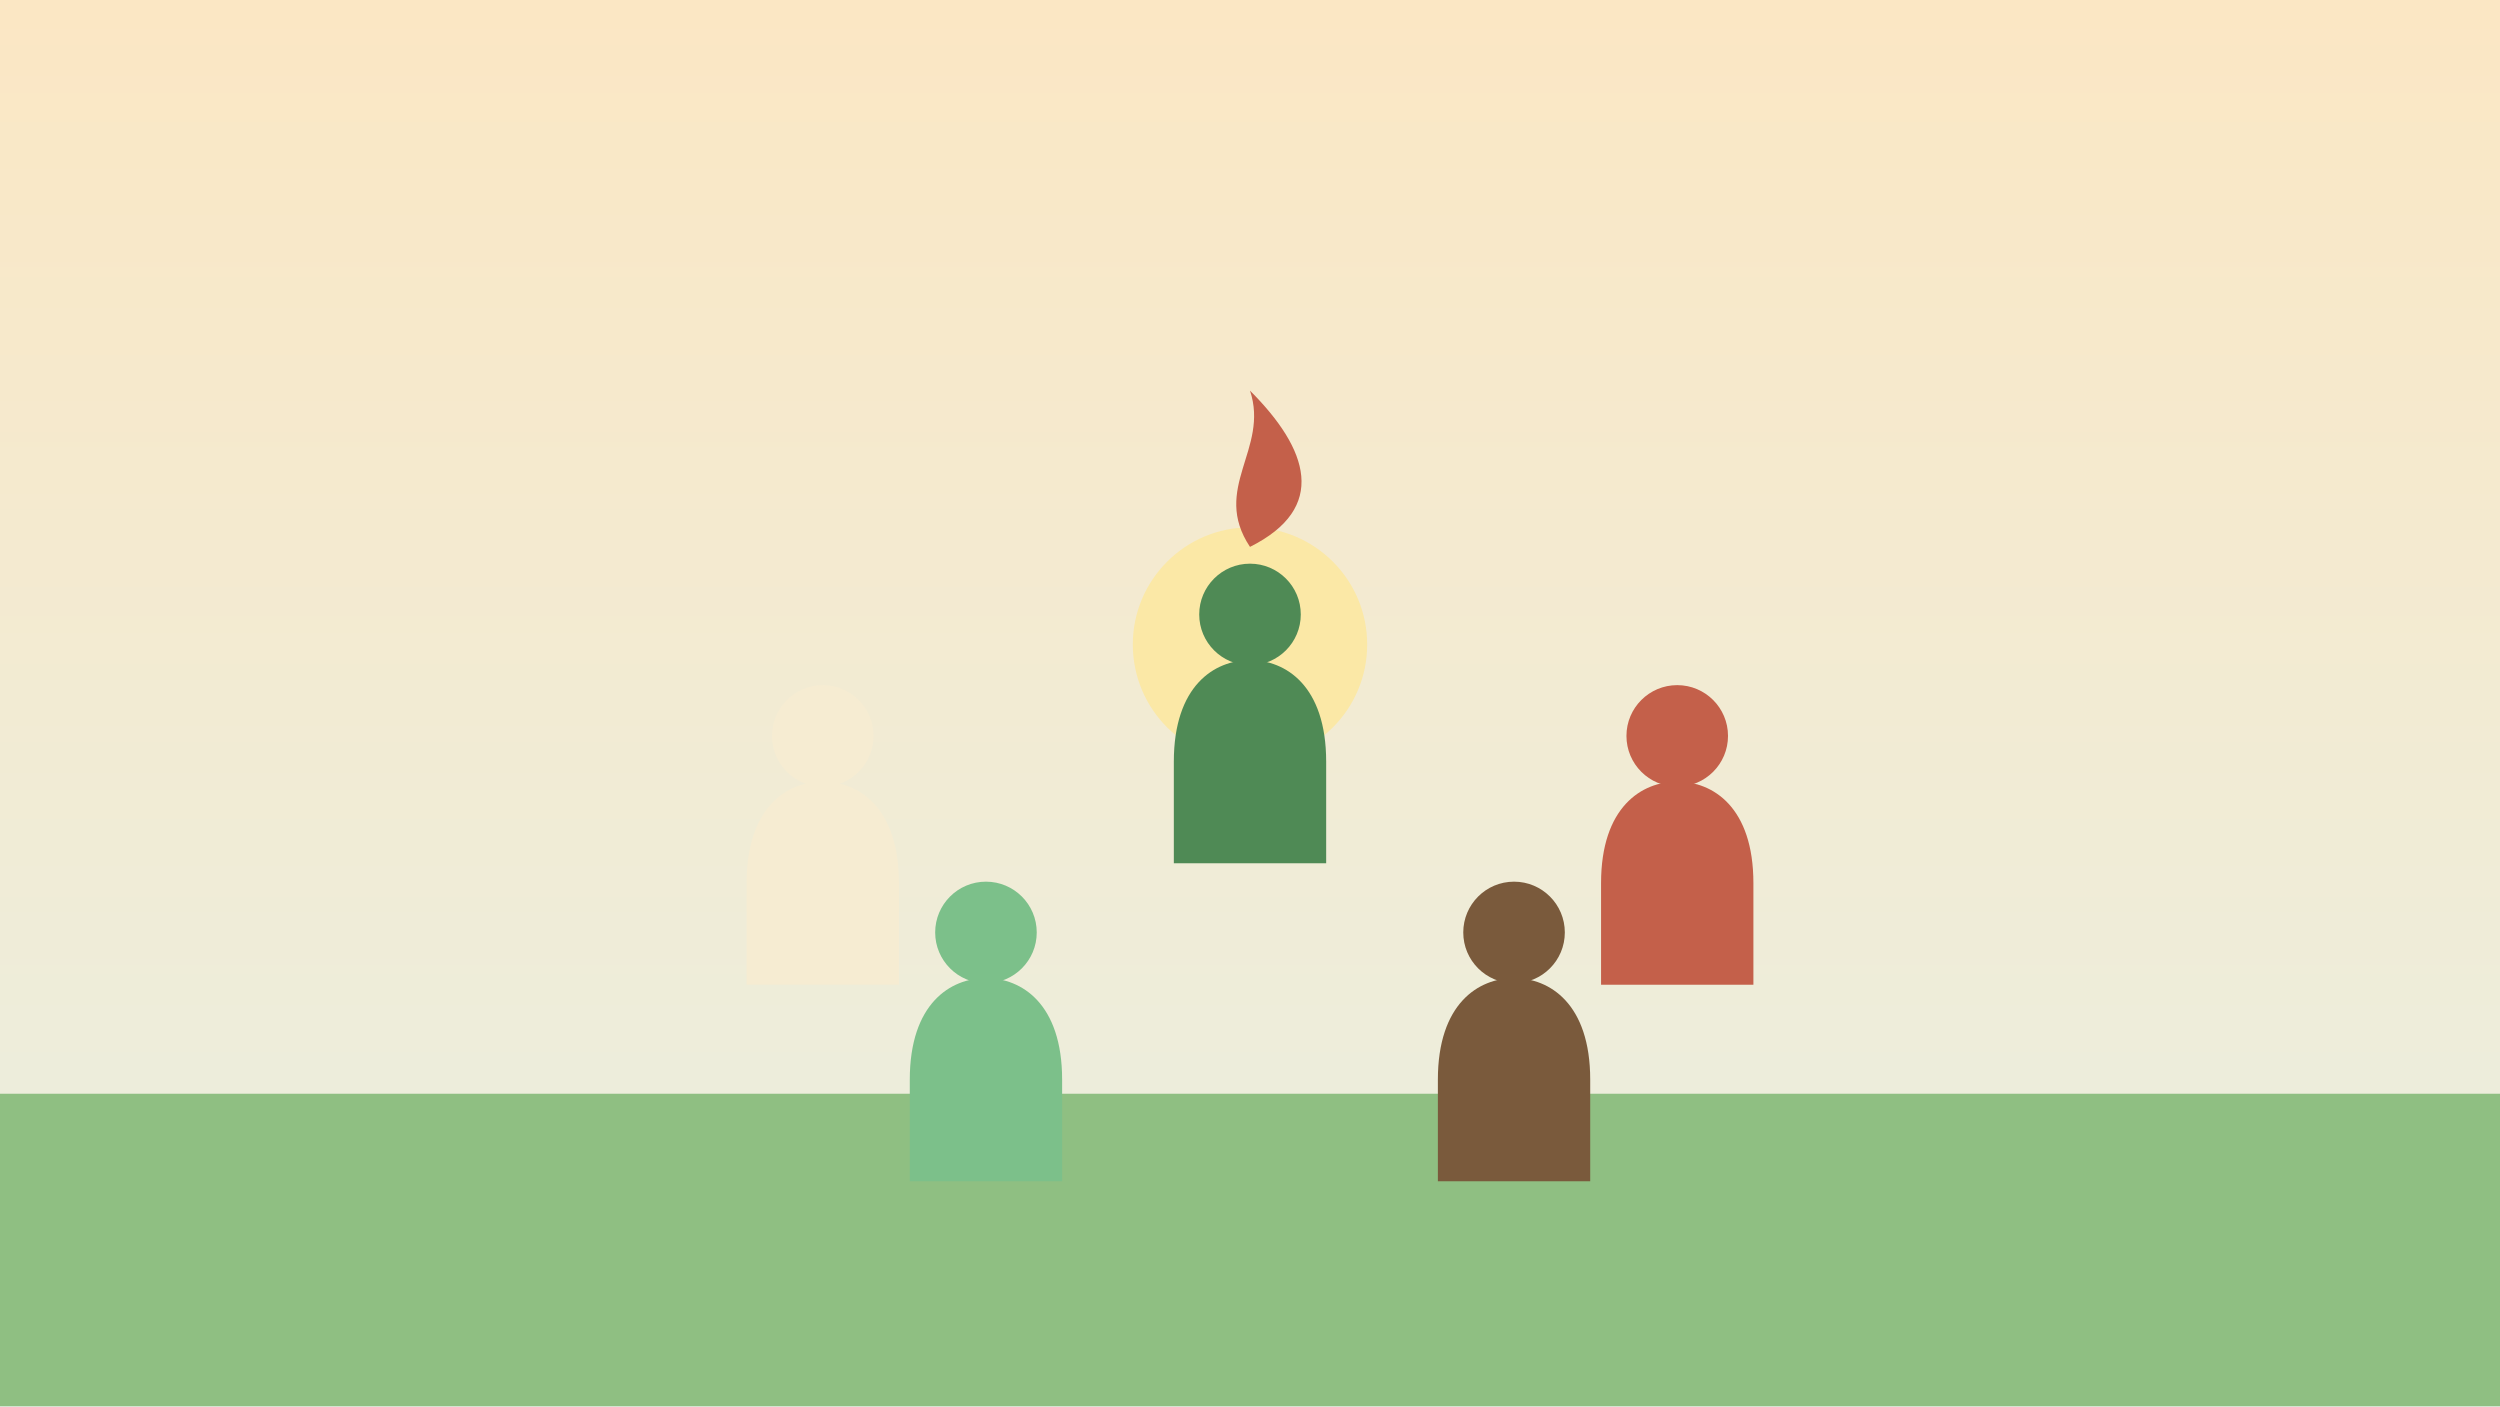
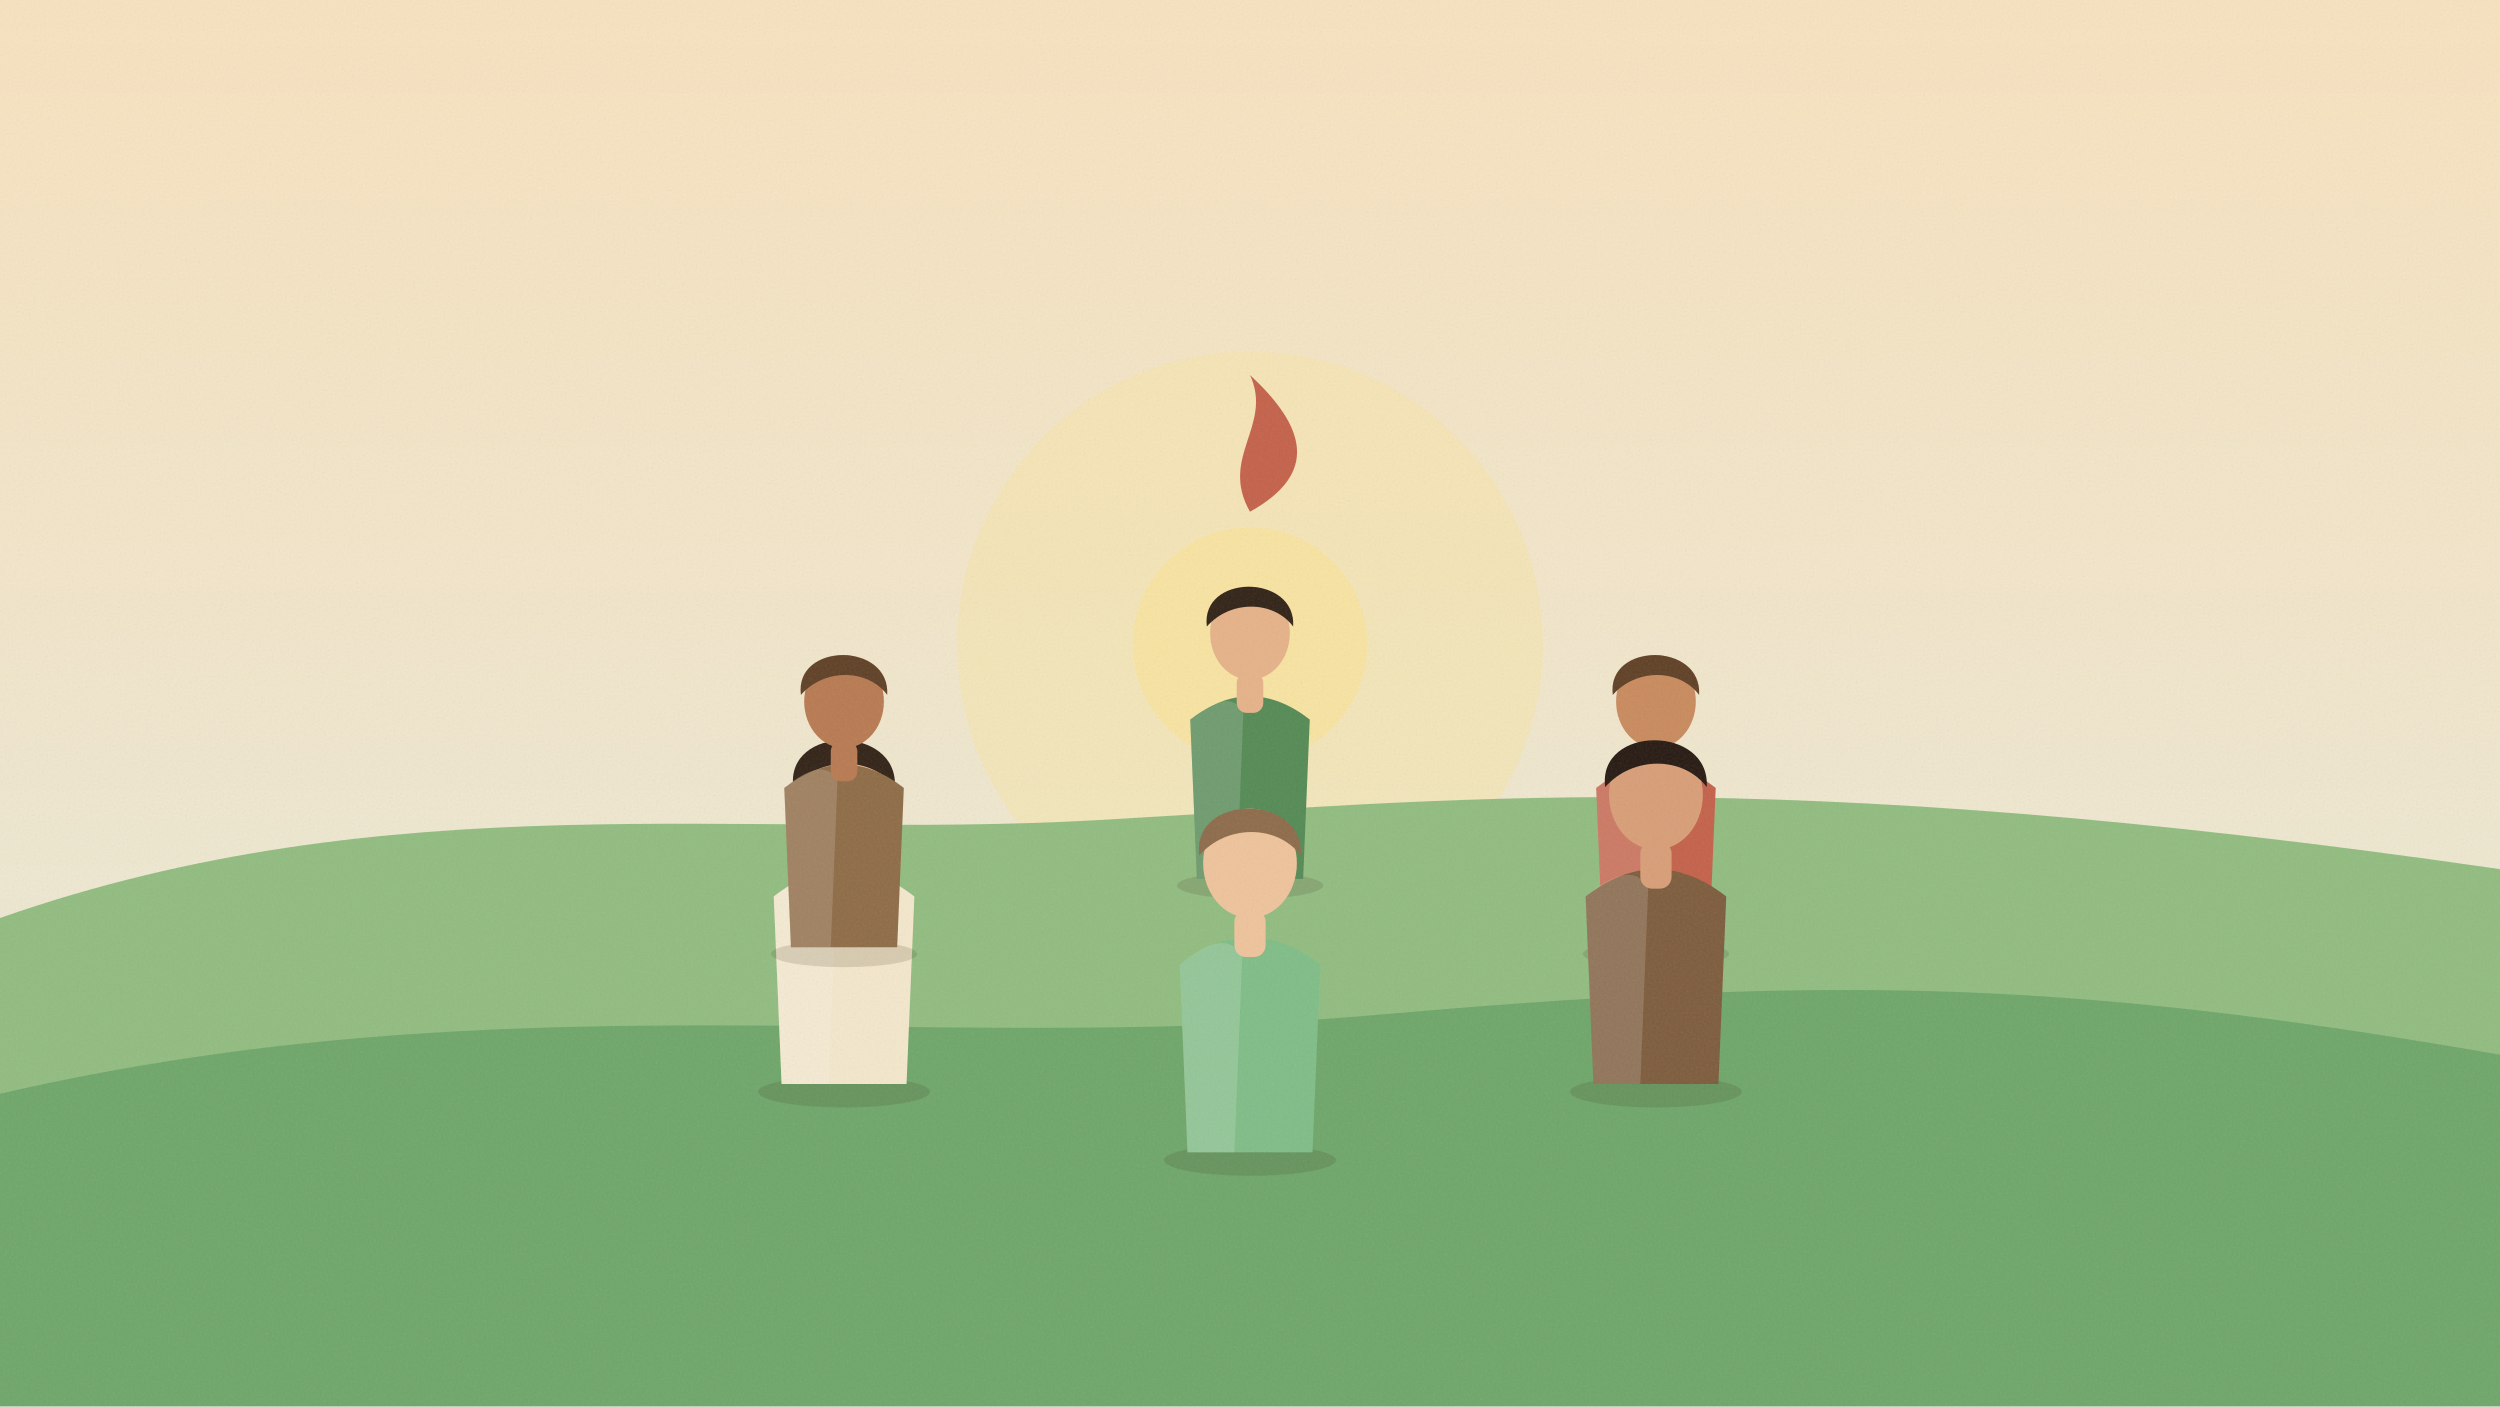
<svg xmlns="http://www.w3.org/2000/svg" viewBox="0 0 1280 720" preserveAspectRatio="xMidYMid slice" role="img" aria-hidden="true">
  <defs>
-     <linearGradient id="c" x1="0" y1="0" x2="0" y2="1">
+     <linearGradient id="cl" x1="0" y1="0" x2="0" y2="1">
      <stop offset="0" stop-color="#fbe7c4" />
      <stop offset="1" stop-color="#e9efe2" />
    </linearGradient>
+     <filter id="gr-hechos" x="0" y="0" width="100%" height="100%">
+       <feTurbulence type="fractalNoise" baseFrequency=".9" numOctaves="2" seed="7" result="n" />
+       <feColorMatrix type="saturate" values="0" in="n" result="g" />
+       <feComponentTransfer in="g">
+         <feFuncA type="table" tableValues="0 .10" />
+       </feComponentTransfer>
+     </filter>
+     <filter id="sh-hechos" x="-50%" y="-50%" width="200%" height="200%">
+       <feGaussianBlur stdDeviation="6" />
+     </filter>
  </defs>
-   <rect width="1280" height="720" fill="url(#c)" />
+   <rect width="1280" height="720" fill="url(#cl)" />
+   <circle cx="640" cy="330" r="150" fill="#fbe8a6" opacity=".45" />
  <circle cx="640" cy="330" r="60" fill="#fbe8a6" />
-   <path d="M640 280c-20-30 10-50 0-80 30 30 40 60 0 80z" fill="#c4604a" />
-   <rect y="560" width="1280" height="160" fill="#8fbf82" />
-   <g transform="translate(640 390) scale(1.3)">
-     <circle cx="0" cy="-58" r="20" fill="#4f8a55" />
-     <path d="M-30 0C-30-30-14-40 0-40S30-30 30 0V40H-30Z" fill="#4f8a55" />
+   <path d="M640 262c-16-28 12-44 0-70 28 26 36 50 0 70z" fill="#c4604a" />
+   <path d="M0 470C200 400 380 430 560 420S900 390 1280 445V720H0Z" fill="#8fbf82" />
+   <path d="M0 560C260 500 470 540 700 520S1050 500 1280 540V720H0Z" fill="#6aa86b" />
+   <g transform="translate(640 450)">
+     <ellipse cx="0" cy="3.4" rx="37.4" ry="6.8" fill="#3a2a1a" opacity=".16" />
+     <path d="M-27.2 0.0 L-30.6 -81.6 Q0 -105.4 30.6 -81.6 L27.2 0.0Z" fill="#4f8a55" />
+     <path d="M-27.2 0.0 L-30.6 -81.6 Q-10.2 -98.6 -3.4 -85.0 L-6.8 0.0Z" fill="#ffffff" opacity=".16" />
+     <rect x="-6.8" y="-105.4" width="13.6" height="20.4" rx="5.1" fill="#e8b58c" />
+     <ellipse cx="0" cy="-125.8" rx="20.4" ry="23.8" fill="#e8b58c" />
+     <path d="M-22.1 -129.2 C-25.5 -156.4 23.8 -156.4 22.1 -129.2 C11.9 -142.8 -10.2 -142.8 -22.1 -129.2Z" fill="#2b1d14" />
  </g>
-   <g transform="translate(858.743 452.1885) scale(1.3)">
-     <circle cx="0" cy="-58" r="20" fill="#c4604a" />
-     <path d="M-30 0C-30-30-14-40 0-40S30-30 30 0V40H-30Z" fill="#c4604a" />
+   <g transform="translate(847.8461 485)">
+     <ellipse cx="0" cy="3.4" rx="37.4" ry="6.8" fill="#3a2a1a" opacity=".16" />
+     <path d="M-27.2 0.0 L-30.6 -81.6 Q0 -105.4 30.6 -81.6 L27.2 0.0Z" fill="#c4604a" />
+     <path d="M-27.2 0.0 L-30.6 -81.6 Q-10.2 -98.6 -3.4 -85.0 L-6.8 0.0Z" fill="#ffffff" opacity=".16" />
+     <rect x="-6.8" y="-105.4" width="13.6" height="20.4" rx="5.1" fill="#c98a5e" />
+     <ellipse cx="0" cy="-125.8" rx="20.4" ry="23.8" fill="#c98a5e" />
+     <path d="M-22.1 -129.2 C-25.5 -156.4 23.8 -156.4 22.1 -129.2 C11.9 -142.8 -10.2 -142.8 -22.1 -129.2Z" fill="#5a3d24" />
  </g>
-   <g transform="translate(775.1906 552.8115) scale(1.3)">
-     <circle cx="0" cy="-58" r="20" fill="#7a5a3c" />
-     <path d="M-30 0C-30-30-14-40 0-40S30-30 30 0V40H-30Z" fill="#7a5a3c" />
+   <g transform="translate(847.8461 555)">
+     <ellipse cx="0" cy="4.0" rx="44.0" ry="8.0" fill="#3a2a1a" opacity=".16" />
+     <path d="M-32.0 0.0 L-36.0 -96.0 Q0 -124.0 36.0 -96.0 L32.0 0.0Z" fill="#7a5a3c" />
+     <path d="M-32.0 0.0 L-36.0 -96.0 Q-12.0 -116.0 -4.0 -100.0 L-8.0 0.0Z" fill="#ffffff" opacity=".16" />
+     <rect x="-8.0" y="-124.0" width="16.0" height="24.0" rx="6.0" fill="#d9a07a" />
+     <ellipse cx="0" cy="-148.0" rx="24.0" ry="28.0" fill="#d9a07a" />
+     <path d="M-26.0 -152.0 C-30.0 -184.0 28.0 -184.0 26.0 -152.0 C14.0 -168.0 -12.0 -168.0 -26.0 -152.0Z" fill="#1e1410" />
  </g>
-   <g transform="translate(504.8094 552.8115) scale(1.3)">
-     <circle cx="0" cy="-58" r="20" fill="#7cc08a" />
-     <path d="M-30 0C-30-30-14-40 0-40S30-30 30 0V40H-30Z" fill="#7cc08a" />
+   <g transform="translate(640 590)">
+     <ellipse cx="0" cy="4.0" rx="44.0" ry="8.0" fill="#3a2a1a" opacity=".16" />
+     <path d="M-32.0 0.0 L-36.0 -96.0 Q0 -124.0 36.0 -96.0 L32.0 0.0Z" fill="#7cc08a" />
+     <path d="M-32.0 0.0 L-36.0 -96.0 Q-12.0 -116.0 -4.0 -100.0 L-8.0 0.0Z" fill="#ffffff" opacity=".16" />
+     <rect x="-8.0" y="-124.0" width="16.0" height="24.0" rx="6.0" fill="#f0c6a0" />
+     <ellipse cx="0" cy="-148.0" rx="24.0" ry="28.0" fill="#f0c6a0" />
+     <path d="M-26.0 -152.0 C-30.0 -184.0 28.0 -184.0 26.0 -152.0 C14.0 -168.0 -12.0 -168.0 -26.0 -152.0Z" fill="#8a6a4a" />
  </g>
-   <g transform="translate(421.257 452.1885) scale(1.3)">
-     <circle cx="0" cy="-58" r="20" fill="#f6ecd2" />
-     <path d="M-30 0C-30-30-14-40 0-40S30-30 30 0V40H-30Z" fill="#f6ecd2" />
+   <g transform="translate(432.1539 555)">
+     <ellipse cx="0" cy="4.0" rx="44.0" ry="8.0" fill="#3a2a1a" opacity=".16" />
+     <path d="M-32.0 0.0 L-36.0 -96.0 Q0 -124.0 36.0 -96.0 L32.0 0.0Z" fill="#f6ecd2" />
+     <path d="M-32.0 0.0 L-36.0 -96.0 Q-12.0 -116.0 -4.0 -100.0 L-8.0 0.0Z" fill="#ffffff" opacity=".16" />
+     <rect x="-8.0" y="-124.0" width="16.0" height="24.0" rx="6.0" fill="#e8b58c" />
+     <ellipse cx="0" cy="-148.0" rx="24.0" ry="28.0" fill="#e8b58c" />
+     <path d="M-26.0 -152.0 C-30.0 -184.0 28.0 -184.0 26.0 -152.0 C14.0 -168.0 -12.0 -168.0 -26.0 -152.0Z" fill="#2b1d14" />
+   </g>
+   <g transform="translate(432.1539 485)">
+     <ellipse cx="0" cy="3.4" rx="37.4" ry="6.8" fill="#3a2a1a" opacity=".16" />
+     <path d="M-27.2 0.0 L-30.6 -81.6 Q0 -105.4 30.6 -81.6 L27.2 0.0Z" fill="#8c6a46" />
+     <path d="M-27.2 0.0 L-30.6 -81.6 Q-10.2 -98.6 -3.4 -85.0 L-6.8 0.0Z" fill="#ffffff" opacity=".16" />
+     <rect x="-6.8" y="-105.4" width="13.6" height="20.4" rx="5.1" fill="#b87a52" />
+     <ellipse cx="0" cy="-125.8" rx="20.4" ry="23.8" fill="#b87a52" />
+     <path d="M-22.1 -129.2 C-25.5 -156.4 23.8 -156.4 22.1 -129.2 C11.9 -142.8 -10.2 -142.8 -22.1 -129.2Z" fill="#5a3d24" />
+   </g>
+   <g data-mejora="2" aria-hidden="true">
+     <rect width="1280" height="720" fill="#c9893f" opacity=".05" />
+     <rect width="1280" height="720" filter="url(#gr-hechos)" />
  </g>
</svg>
